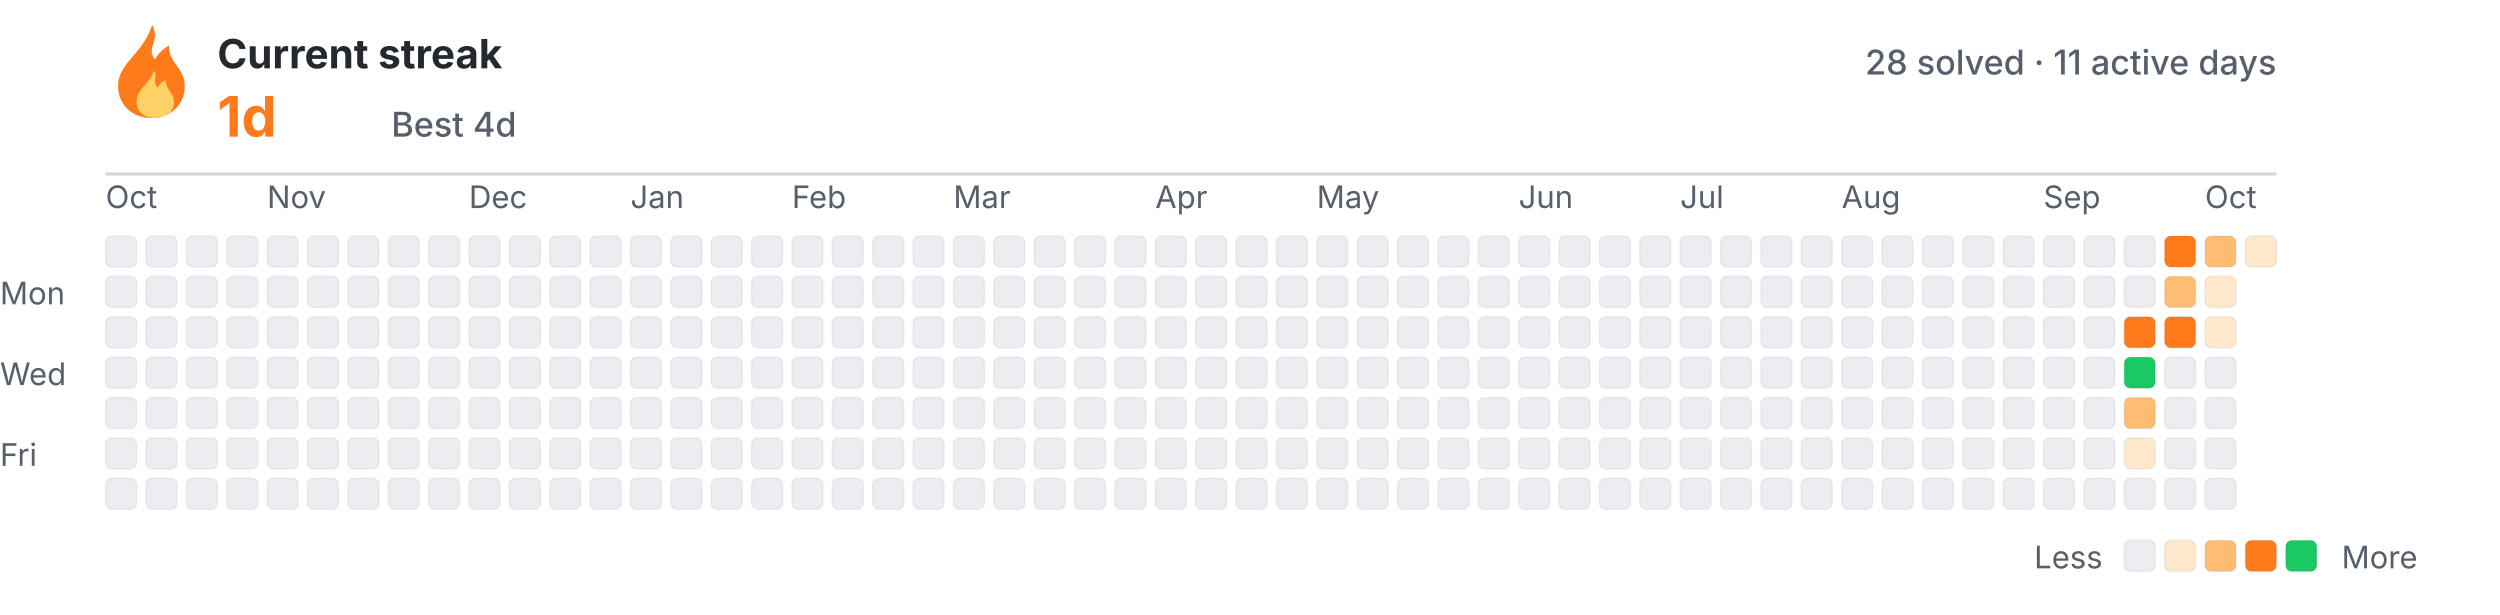
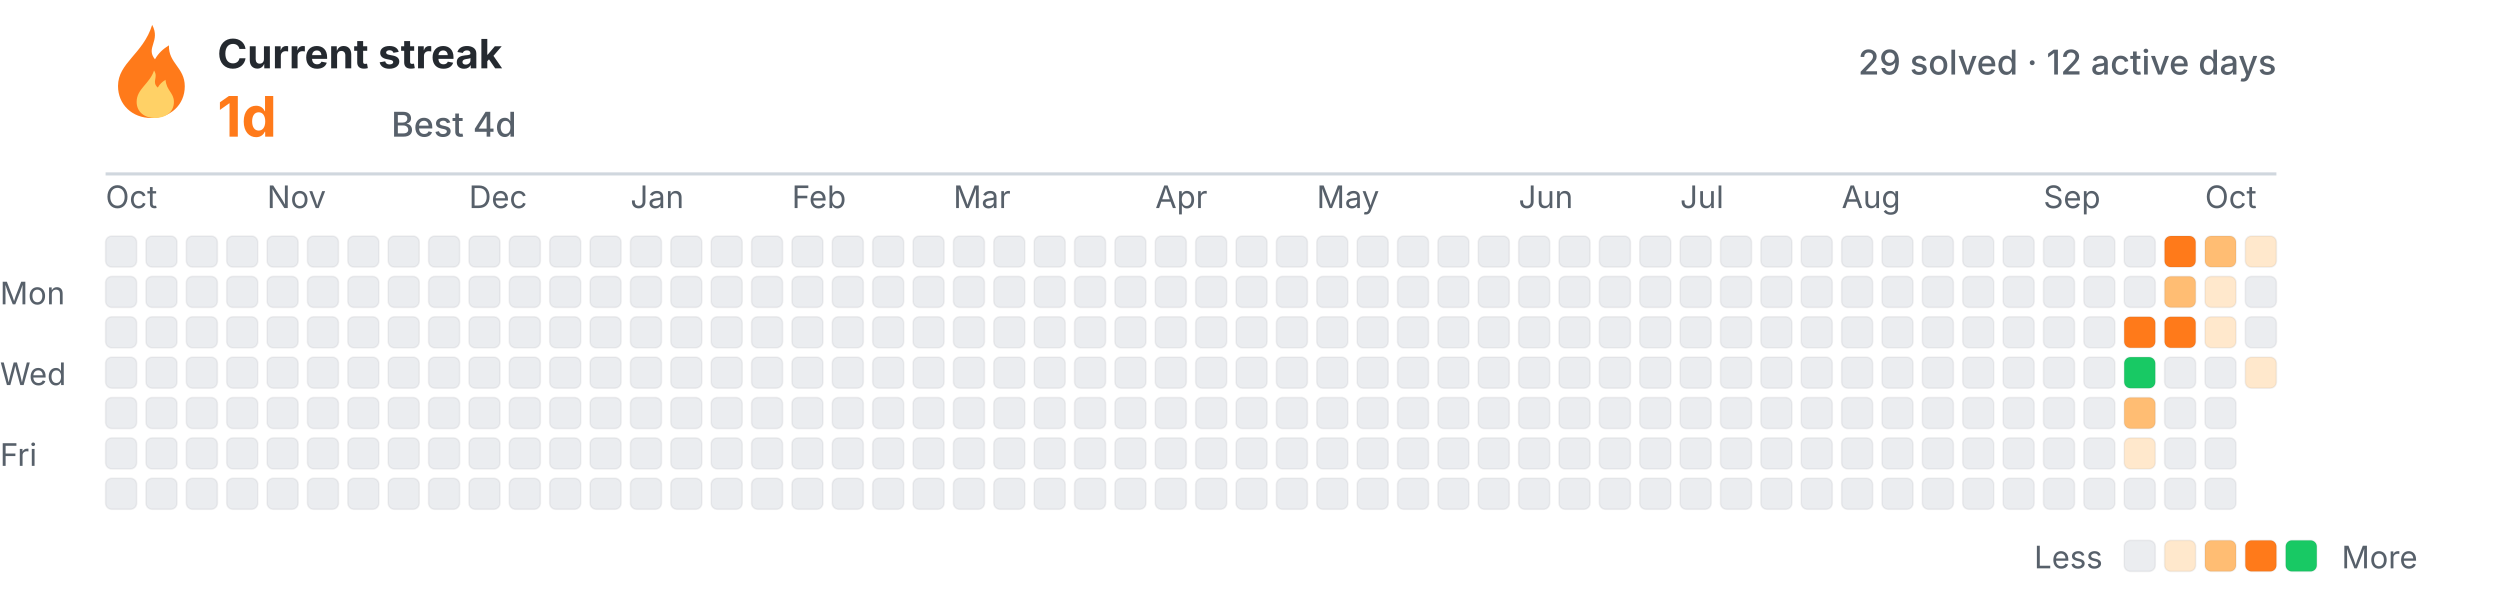
<svg xmlns="http://www.w3.org/2000/svg" width="805" height="198" viewBox="0 0 805 198" role="img" aria-labelledby="title desc">
  <style>
:root{color-scheme:light dark}
.label{font:10px -apple-system,BlinkMacSystemFont,"Segoe UI",sans-serif;fill:#57606a}
.metric{font:650 13px -apple-system,BlinkMacSystemFont,"Segoe UI",sans-serif;fill:#24292f}
.metric-strong{font:750 18px -apple-system,BlinkMacSystemFont,"Segoe UI",sans-serif;fill:#ff7a1a}
.metric-muted{font:550 11px -apple-system,BlinkMacSystemFont,"Segoe UI",sans-serif;fill:#57606a}
.flame{fill:#ff7a1a}
.spark{fill:#ffd166}
.rule{stroke:#d0d7de;stroke-width:1}
.cell{shape-rendering:geometricPrecision;stroke:rgba(27,31,36,.06);stroke-width:.5}
.level-0{fill:#ebedf0}.level-1{fill:#ffe8cc}.level-2{fill:#ffbd73}.level-3{fill:#ff7a1a}.level-4{fill:#18c964}
@media (prefers-color-scheme:dark){.label,.metric-muted{fill:#8b949e}.metric{fill:#f0f6fc}.rule{stroke:#30363d}.cell{stroke:rgba(240,246,252,.06)}.level-0{fill:#161b22}.level-1{fill:#3a2414}.level-2{fill:#7a3d12}.level-3{fill:#ff7a1a}.level-4{fill:#2fd46f}}
</style>
  <g transform="translate(34,8)">
    <path class="flame" d="M15 0c2.8 5.3-2.2 7.3.9 11.1 1.1-2 2.7-3.4 4.5-4.5-.2 5.8 5.1 7.1 5.1 13.2 0 6-4.7 10.2-10.8 10.2S4 25.7 4 19.7C4 12.2 12.1 9.4 15 0Z" />
    <path class="spark" d="M15.6 14.7c1.5 2.3-.9 3.6 1.2 5.5.6-1.1 1.5-1.9 2.5-2.5.3 3.5 2.7 4.2 2.7 7.1 0 3.4-2.8 5.2-6.1 5.2s-5.9-1.9-5.9-5.2c0-4.2 4.2-5.8 5.6-10.1Z" />
    <text x="36" y="14" class="metric">Current streak</text>
    <text x="36" y="36" class="metric-strong">1d</text>
    <text x="92" y="36" class="metric-muted">Best 4d</text>
  </g>
-   <text x="733" y="24" class="metric-muted" text-anchor="end">28 solved · 11 active days</text>
+   <text x="733" y="24" class="metric-muted" text-anchor="end">29 solved · 12 active days</text>
  <line x1="34" y1="56" x2="733" y2="56" class="rule" />
  <text x="34" y="67" class="label">Oct</text>
  <text x="86" y="67" class="label">Nov</text>
  <text x="151" y="67" class="label">Dec</text>
  <text x="203" y="67" class="label">Jan</text>
  <text x="255" y="67" class="label">Feb</text>
  <text x="307" y="67" class="label">Mar</text>
  <text x="372" y="67" class="label">Apr</text>
  <text x="424" y="67" class="label">May</text>
  <text x="489" y="67" class="label">Jun</text>
  <text x="541" y="67" class="label">Jul</text>
  <text x="593" y="67" class="label">Aug</text>
  <text x="658" y="67" class="label">Sep</text>
  <text x="710" y="67" class="label">Oct</text>
  <text x="0" y="98" class="label">Mon</text>
  <text x="0" y="124" class="label">Wed</text>
  <text x="0" y="150" class="label">Fri</text>
  <rect x="34" y="76" width="10" height="10" rx="2" class="cell level-0" />
  <rect x="34" y="89" width="10" height="10" rx="2" class="cell level-0" />
  <rect x="34" y="102" width="10" height="10" rx="2" class="cell level-0" />
  <rect x="34" y="115" width="10" height="10" rx="2" class="cell level-0" />
  <rect x="34" y="128" width="10" height="10" rx="2" class="cell level-0" />
  <rect x="34" y="141" width="10" height="10" rx="2" class="cell level-0" />
  <rect x="34" y="154" width="10" height="10" rx="2" class="cell level-0" />
  <rect x="47" y="76" width="10" height="10" rx="2" class="cell level-0" />
  <rect x="47" y="89" width="10" height="10" rx="2" class="cell level-0" />
  <rect x="47" y="102" width="10" height="10" rx="2" class="cell level-0" />
  <rect x="47" y="115" width="10" height="10" rx="2" class="cell level-0" />
  <rect x="47" y="128" width="10" height="10" rx="2" class="cell level-0" />
  <rect x="47" y="141" width="10" height="10" rx="2" class="cell level-0" />
  <rect x="47" y="154" width="10" height="10" rx="2" class="cell level-0" />
  <rect x="60" y="76" width="10" height="10" rx="2" class="cell level-0" />
  <rect x="60" y="89" width="10" height="10" rx="2" class="cell level-0" />
  <rect x="60" y="102" width="10" height="10" rx="2" class="cell level-0" />
  <rect x="60" y="115" width="10" height="10" rx="2" class="cell level-0" />
  <rect x="60" y="128" width="10" height="10" rx="2" class="cell level-0" />
  <rect x="60" y="141" width="10" height="10" rx="2" class="cell level-0" />
  <rect x="60" y="154" width="10" height="10" rx="2" class="cell level-0" />
  <rect x="73" y="76" width="10" height="10" rx="2" class="cell level-0" />
  <rect x="73" y="89" width="10" height="10" rx="2" class="cell level-0" />
  <rect x="73" y="102" width="10" height="10" rx="2" class="cell level-0" />
  <rect x="73" y="115" width="10" height="10" rx="2" class="cell level-0" />
  <rect x="73" y="128" width="10" height="10" rx="2" class="cell level-0" />
  <rect x="73" y="141" width="10" height="10" rx="2" class="cell level-0" />
  <rect x="73" y="154" width="10" height="10" rx="2" class="cell level-0" />
  <rect x="86" y="76" width="10" height="10" rx="2" class="cell level-0" />
  <rect x="86" y="89" width="10" height="10" rx="2" class="cell level-0" />
  <rect x="86" y="102" width="10" height="10" rx="2" class="cell level-0" />
  <rect x="86" y="115" width="10" height="10" rx="2" class="cell level-0" />
  <rect x="86" y="128" width="10" height="10" rx="2" class="cell level-0" />
  <rect x="86" y="141" width="10" height="10" rx="2" class="cell level-0" />
  <rect x="86" y="154" width="10" height="10" rx="2" class="cell level-0" />
  <rect x="99" y="76" width="10" height="10" rx="2" class="cell level-0" />
  <rect x="99" y="89" width="10" height="10" rx="2" class="cell level-0" />
  <rect x="99" y="102" width="10" height="10" rx="2" class="cell level-0" />
  <rect x="99" y="115" width="10" height="10" rx="2" class="cell level-0" />
  <rect x="99" y="128" width="10" height="10" rx="2" class="cell level-0" />
  <rect x="99" y="141" width="10" height="10" rx="2" class="cell level-0" />
  <rect x="99" y="154" width="10" height="10" rx="2" class="cell level-0" />
  <rect x="112" y="76" width="10" height="10" rx="2" class="cell level-0" />
  <rect x="112" y="89" width="10" height="10" rx="2" class="cell level-0" />
  <rect x="112" y="102" width="10" height="10" rx="2" class="cell level-0" />
  <rect x="112" y="115" width="10" height="10" rx="2" class="cell level-0" />
  <rect x="112" y="128" width="10" height="10" rx="2" class="cell level-0" />
  <rect x="112" y="141" width="10" height="10" rx="2" class="cell level-0" />
  <rect x="112" y="154" width="10" height="10" rx="2" class="cell level-0" />
  <rect x="125" y="76" width="10" height="10" rx="2" class="cell level-0" />
  <rect x="125" y="89" width="10" height="10" rx="2" class="cell level-0" />
  <rect x="125" y="102" width="10" height="10" rx="2" class="cell level-0" />
  <rect x="125" y="115" width="10" height="10" rx="2" class="cell level-0" />
  <rect x="125" y="128" width="10" height="10" rx="2" class="cell level-0" />
  <rect x="125" y="141" width="10" height="10" rx="2" class="cell level-0" />
  <rect x="125" y="154" width="10" height="10" rx="2" class="cell level-0" />
  <rect x="138" y="76" width="10" height="10" rx="2" class="cell level-0" />
  <rect x="138" y="89" width="10" height="10" rx="2" class="cell level-0" />
  <rect x="138" y="102" width="10" height="10" rx="2" class="cell level-0" />
  <rect x="138" y="115" width="10" height="10" rx="2" class="cell level-0" />
  <rect x="138" y="128" width="10" height="10" rx="2" class="cell level-0" />
  <rect x="138" y="141" width="10" height="10" rx="2" class="cell level-0" />
  <rect x="138" y="154" width="10" height="10" rx="2" class="cell level-0" />
  <rect x="151" y="76" width="10" height="10" rx="2" class="cell level-0" />
  <rect x="151" y="89" width="10" height="10" rx="2" class="cell level-0" />
  <rect x="151" y="102" width="10" height="10" rx="2" class="cell level-0" />
  <rect x="151" y="115" width="10" height="10" rx="2" class="cell level-0" />
  <rect x="151" y="128" width="10" height="10" rx="2" class="cell level-0" />
  <rect x="151" y="141" width="10" height="10" rx="2" class="cell level-0" />
  <rect x="151" y="154" width="10" height="10" rx="2" class="cell level-0" />
  <rect x="164" y="76" width="10" height="10" rx="2" class="cell level-0" />
  <rect x="164" y="89" width="10" height="10" rx="2" class="cell level-0" />
  <rect x="164" y="102" width="10" height="10" rx="2" class="cell level-0" />
  <rect x="164" y="115" width="10" height="10" rx="2" class="cell level-0" />
  <rect x="164" y="128" width="10" height="10" rx="2" class="cell level-0" />
  <rect x="164" y="141" width="10" height="10" rx="2" class="cell level-0" />
  <rect x="164" y="154" width="10" height="10" rx="2" class="cell level-0" />
  <rect x="177" y="76" width="10" height="10" rx="2" class="cell level-0" />
  <rect x="177" y="89" width="10" height="10" rx="2" class="cell level-0" />
  <rect x="177" y="102" width="10" height="10" rx="2" class="cell level-0" />
  <rect x="177" y="115" width="10" height="10" rx="2" class="cell level-0" />
  <rect x="177" y="128" width="10" height="10" rx="2" class="cell level-0" />
  <rect x="177" y="141" width="10" height="10" rx="2" class="cell level-0" />
  <rect x="177" y="154" width="10" height="10" rx="2" class="cell level-0" />
  <rect x="190" y="76" width="10" height="10" rx="2" class="cell level-0" />
  <rect x="190" y="89" width="10" height="10" rx="2" class="cell level-0" />
  <rect x="190" y="102" width="10" height="10" rx="2" class="cell level-0" />
  <rect x="190" y="115" width="10" height="10" rx="2" class="cell level-0" />
  <rect x="190" y="128" width="10" height="10" rx="2" class="cell level-0" />
  <rect x="190" y="141" width="10" height="10" rx="2" class="cell level-0" />
  <rect x="190" y="154" width="10" height="10" rx="2" class="cell level-0" />
  <rect x="203" y="76" width="10" height="10" rx="2" class="cell level-0" />
  <rect x="203" y="89" width="10" height="10" rx="2" class="cell level-0" />
  <rect x="203" y="102" width="10" height="10" rx="2" class="cell level-0" />
  <rect x="203" y="115" width="10" height="10" rx="2" class="cell level-0" />
  <rect x="203" y="128" width="10" height="10" rx="2" class="cell level-0" />
  <rect x="203" y="141" width="10" height="10" rx="2" class="cell level-0" />
  <rect x="203" y="154" width="10" height="10" rx="2" class="cell level-0" />
  <rect x="216" y="76" width="10" height="10" rx="2" class="cell level-0" />
  <rect x="216" y="89" width="10" height="10" rx="2" class="cell level-0" />
  <rect x="216" y="102" width="10" height="10" rx="2" class="cell level-0" />
  <rect x="216" y="115" width="10" height="10" rx="2" class="cell level-0" />
  <rect x="216" y="128" width="10" height="10" rx="2" class="cell level-0" />
  <rect x="216" y="141" width="10" height="10" rx="2" class="cell level-0" />
  <rect x="216" y="154" width="10" height="10" rx="2" class="cell level-0" />
  <rect x="229" y="76" width="10" height="10" rx="2" class="cell level-0" />
  <rect x="229" y="89" width="10" height="10" rx="2" class="cell level-0" />
  <rect x="229" y="102" width="10" height="10" rx="2" class="cell level-0" />
  <rect x="229" y="115" width="10" height="10" rx="2" class="cell level-0" />
  <rect x="229" y="128" width="10" height="10" rx="2" class="cell level-0" />
  <rect x="229" y="141" width="10" height="10" rx="2" class="cell level-0" />
  <rect x="229" y="154" width="10" height="10" rx="2" class="cell level-0" />
  <rect x="242" y="76" width="10" height="10" rx="2" class="cell level-0" />
  <rect x="242" y="89" width="10" height="10" rx="2" class="cell level-0" />
  <rect x="242" y="102" width="10" height="10" rx="2" class="cell level-0" />
  <rect x="242" y="115" width="10" height="10" rx="2" class="cell level-0" />
  <rect x="242" y="128" width="10" height="10" rx="2" class="cell level-0" />
  <rect x="242" y="141" width="10" height="10" rx="2" class="cell level-0" />
  <rect x="242" y="154" width="10" height="10" rx="2" class="cell level-0" />
  <rect x="255" y="76" width="10" height="10" rx="2" class="cell level-0" />
  <rect x="255" y="89" width="10" height="10" rx="2" class="cell level-0" />
  <rect x="255" y="102" width="10" height="10" rx="2" class="cell level-0" />
  <rect x="255" y="115" width="10" height="10" rx="2" class="cell level-0" />
  <rect x="255" y="128" width="10" height="10" rx="2" class="cell level-0" />
  <rect x="255" y="141" width="10" height="10" rx="2" class="cell level-0" />
  <rect x="255" y="154" width="10" height="10" rx="2" class="cell level-0" />
  <rect x="268" y="76" width="10" height="10" rx="2" class="cell level-0" />
  <rect x="268" y="89" width="10" height="10" rx="2" class="cell level-0" />
  <rect x="268" y="102" width="10" height="10" rx="2" class="cell level-0" />
  <rect x="268" y="115" width="10" height="10" rx="2" class="cell level-0" />
  <rect x="268" y="128" width="10" height="10" rx="2" class="cell level-0" />
  <rect x="268" y="141" width="10" height="10" rx="2" class="cell level-0" />
  <rect x="268" y="154" width="10" height="10" rx="2" class="cell level-0" />
  <rect x="281" y="76" width="10" height="10" rx="2" class="cell level-0" />
  <rect x="281" y="89" width="10" height="10" rx="2" class="cell level-0" />
  <rect x="281" y="102" width="10" height="10" rx="2" class="cell level-0" />
  <rect x="281" y="115" width="10" height="10" rx="2" class="cell level-0" />
  <rect x="281" y="128" width="10" height="10" rx="2" class="cell level-0" />
  <rect x="281" y="141" width="10" height="10" rx="2" class="cell level-0" />
  <rect x="281" y="154" width="10" height="10" rx="2" class="cell level-0" />
  <rect x="294" y="76" width="10" height="10" rx="2" class="cell level-0" />
  <rect x="294" y="89" width="10" height="10" rx="2" class="cell level-0" />
  <rect x="294" y="102" width="10" height="10" rx="2" class="cell level-0" />
  <rect x="294" y="115" width="10" height="10" rx="2" class="cell level-0" />
  <rect x="294" y="128" width="10" height="10" rx="2" class="cell level-0" />
  <rect x="294" y="141" width="10" height="10" rx="2" class="cell level-0" />
  <rect x="294" y="154" width="10" height="10" rx="2" class="cell level-0" />
  <rect x="307" y="76" width="10" height="10" rx="2" class="cell level-0" />
  <rect x="307" y="89" width="10" height="10" rx="2" class="cell level-0" />
  <rect x="307" y="102" width="10" height="10" rx="2" class="cell level-0" />
  <rect x="307" y="115" width="10" height="10" rx="2" class="cell level-0" />
  <rect x="307" y="128" width="10" height="10" rx="2" class="cell level-0" />
  <rect x="307" y="141" width="10" height="10" rx="2" class="cell level-0" />
  <rect x="307" y="154" width="10" height="10" rx="2" class="cell level-0" />
  <rect x="320" y="76" width="10" height="10" rx="2" class="cell level-0" />
  <rect x="320" y="89" width="10" height="10" rx="2" class="cell level-0" />
  <rect x="320" y="102" width="10" height="10" rx="2" class="cell level-0" />
  <rect x="320" y="115" width="10" height="10" rx="2" class="cell level-0" />
  <rect x="320" y="128" width="10" height="10" rx="2" class="cell level-0" />
  <rect x="320" y="141" width="10" height="10" rx="2" class="cell level-0" />
  <rect x="320" y="154" width="10" height="10" rx="2" class="cell level-0" />
  <rect x="333" y="76" width="10" height="10" rx="2" class="cell level-0" />
  <rect x="333" y="89" width="10" height="10" rx="2" class="cell level-0" />
  <rect x="333" y="102" width="10" height="10" rx="2" class="cell level-0" />
  <rect x="333" y="115" width="10" height="10" rx="2" class="cell level-0" />
  <rect x="333" y="128" width="10" height="10" rx="2" class="cell level-0" />
  <rect x="333" y="141" width="10" height="10" rx="2" class="cell level-0" />
  <rect x="333" y="154" width="10" height="10" rx="2" class="cell level-0" />
  <rect x="346" y="76" width="10" height="10" rx="2" class="cell level-0" />
  <rect x="346" y="89" width="10" height="10" rx="2" class="cell level-0" />
  <rect x="346" y="102" width="10" height="10" rx="2" class="cell level-0" />
  <rect x="346" y="115" width="10" height="10" rx="2" class="cell level-0" />
  <rect x="346" y="128" width="10" height="10" rx="2" class="cell level-0" />
  <rect x="346" y="141" width="10" height="10" rx="2" class="cell level-0" />
  <rect x="346" y="154" width="10" height="10" rx="2" class="cell level-0" />
  <rect x="359" y="76" width="10" height="10" rx="2" class="cell level-0" />
  <rect x="359" y="89" width="10" height="10" rx="2" class="cell level-0" />
  <rect x="359" y="102" width="10" height="10" rx="2" class="cell level-0" />
  <rect x="359" y="115" width="10" height="10" rx="2" class="cell level-0" />
  <rect x="359" y="128" width="10" height="10" rx="2" class="cell level-0" />
  <rect x="359" y="141" width="10" height="10" rx="2" class="cell level-0" />
  <rect x="359" y="154" width="10" height="10" rx="2" class="cell level-0" />
  <rect x="372" y="76" width="10" height="10" rx="2" class="cell level-0" />
  <rect x="372" y="89" width="10" height="10" rx="2" class="cell level-0" />
  <rect x="372" y="102" width="10" height="10" rx="2" class="cell level-0" />
  <rect x="372" y="115" width="10" height="10" rx="2" class="cell level-0" />
  <rect x="372" y="128" width="10" height="10" rx="2" class="cell level-0" />
  <rect x="372" y="141" width="10" height="10" rx="2" class="cell level-0" />
  <rect x="372" y="154" width="10" height="10" rx="2" class="cell level-0" />
  <rect x="385" y="76" width="10" height="10" rx="2" class="cell level-0" />
  <rect x="385" y="89" width="10" height="10" rx="2" class="cell level-0" />
  <rect x="385" y="102" width="10" height="10" rx="2" class="cell level-0" />
  <rect x="385" y="115" width="10" height="10" rx="2" class="cell level-0" />
  <rect x="385" y="128" width="10" height="10" rx="2" class="cell level-0" />
  <rect x="385" y="141" width="10" height="10" rx="2" class="cell level-0" />
  <rect x="385" y="154" width="10" height="10" rx="2" class="cell level-0" />
  <rect x="398" y="76" width="10" height="10" rx="2" class="cell level-0" />
  <rect x="398" y="89" width="10" height="10" rx="2" class="cell level-0" />
  <rect x="398" y="102" width="10" height="10" rx="2" class="cell level-0" />
  <rect x="398" y="115" width="10" height="10" rx="2" class="cell level-0" />
  <rect x="398" y="128" width="10" height="10" rx="2" class="cell level-0" />
  <rect x="398" y="141" width="10" height="10" rx="2" class="cell level-0" />
  <rect x="398" y="154" width="10" height="10" rx="2" class="cell level-0" />
  <rect x="411" y="76" width="10" height="10" rx="2" class="cell level-0" />
  <rect x="411" y="89" width="10" height="10" rx="2" class="cell level-0" />
  <rect x="411" y="102" width="10" height="10" rx="2" class="cell level-0" />
  <rect x="411" y="115" width="10" height="10" rx="2" class="cell level-0" />
  <rect x="411" y="128" width="10" height="10" rx="2" class="cell level-0" />
  <rect x="411" y="141" width="10" height="10" rx="2" class="cell level-0" />
  <rect x="411" y="154" width="10" height="10" rx="2" class="cell level-0" />
  <rect x="424" y="76" width="10" height="10" rx="2" class="cell level-0" />
  <rect x="424" y="89" width="10" height="10" rx="2" class="cell level-0" />
  <rect x="424" y="102" width="10" height="10" rx="2" class="cell level-0" />
  <rect x="424" y="115" width="10" height="10" rx="2" class="cell level-0" />
  <rect x="424" y="128" width="10" height="10" rx="2" class="cell level-0" />
  <rect x="424" y="141" width="10" height="10" rx="2" class="cell level-0" />
  <rect x="424" y="154" width="10" height="10" rx="2" class="cell level-0" />
  <rect x="437" y="76" width="10" height="10" rx="2" class="cell level-0" />
  <rect x="437" y="89" width="10" height="10" rx="2" class="cell level-0" />
  <rect x="437" y="102" width="10" height="10" rx="2" class="cell level-0" />
  <rect x="437" y="115" width="10" height="10" rx="2" class="cell level-0" />
  <rect x="437" y="128" width="10" height="10" rx="2" class="cell level-0" />
  <rect x="437" y="141" width="10" height="10" rx="2" class="cell level-0" />
  <rect x="437" y="154" width="10" height="10" rx="2" class="cell level-0" />
  <rect x="450" y="76" width="10" height="10" rx="2" class="cell level-0" />
  <rect x="450" y="89" width="10" height="10" rx="2" class="cell level-0" />
  <rect x="450" y="102" width="10" height="10" rx="2" class="cell level-0" />
  <rect x="450" y="115" width="10" height="10" rx="2" class="cell level-0" />
  <rect x="450" y="128" width="10" height="10" rx="2" class="cell level-0" />
  <rect x="450" y="141" width="10" height="10" rx="2" class="cell level-0" />
  <rect x="450" y="154" width="10" height="10" rx="2" class="cell level-0" />
  <rect x="463" y="76" width="10" height="10" rx="2" class="cell level-0" />
  <rect x="463" y="89" width="10" height="10" rx="2" class="cell level-0" />
  <rect x="463" y="102" width="10" height="10" rx="2" class="cell level-0" />
  <rect x="463" y="115" width="10" height="10" rx="2" class="cell level-0" />
  <rect x="463" y="128" width="10" height="10" rx="2" class="cell level-0" />
  <rect x="463" y="141" width="10" height="10" rx="2" class="cell level-0" />
  <rect x="463" y="154" width="10" height="10" rx="2" class="cell level-0" />
  <rect x="476" y="76" width="10" height="10" rx="2" class="cell level-0" />
  <rect x="476" y="89" width="10" height="10" rx="2" class="cell level-0" />
  <rect x="476" y="102" width="10" height="10" rx="2" class="cell level-0" />
  <rect x="476" y="115" width="10" height="10" rx="2" class="cell level-0" />
  <rect x="476" y="128" width="10" height="10" rx="2" class="cell level-0" />
  <rect x="476" y="141" width="10" height="10" rx="2" class="cell level-0" />
  <rect x="476" y="154" width="10" height="10" rx="2" class="cell level-0" />
  <rect x="489" y="76" width="10" height="10" rx="2" class="cell level-0" />
  <rect x="489" y="89" width="10" height="10" rx="2" class="cell level-0" />
  <rect x="489" y="102" width="10" height="10" rx="2" class="cell level-0" />
  <rect x="489" y="115" width="10" height="10" rx="2" class="cell level-0" />
  <rect x="489" y="128" width="10" height="10" rx="2" class="cell level-0" />
  <rect x="489" y="141" width="10" height="10" rx="2" class="cell level-0" />
  <rect x="489" y="154" width="10" height="10" rx="2" class="cell level-0" />
  <rect x="502" y="76" width="10" height="10" rx="2" class="cell level-0" />
  <rect x="502" y="89" width="10" height="10" rx="2" class="cell level-0" />
  <rect x="502" y="102" width="10" height="10" rx="2" class="cell level-0" />
  <rect x="502" y="115" width="10" height="10" rx="2" class="cell level-0" />
  <rect x="502" y="128" width="10" height="10" rx="2" class="cell level-0" />
  <rect x="502" y="141" width="10" height="10" rx="2" class="cell level-0" />
  <rect x="502" y="154" width="10" height="10" rx="2" class="cell level-0" />
  <rect x="515" y="76" width="10" height="10" rx="2" class="cell level-0" />
  <rect x="515" y="89" width="10" height="10" rx="2" class="cell level-0" />
  <rect x="515" y="102" width="10" height="10" rx="2" class="cell level-0" />
  <rect x="515" y="115" width="10" height="10" rx="2" class="cell level-0" />
  <rect x="515" y="128" width="10" height="10" rx="2" class="cell level-0" />
  <rect x="515" y="141" width="10" height="10" rx="2" class="cell level-0" />
  <rect x="515" y="154" width="10" height="10" rx="2" class="cell level-0" />
  <rect x="528" y="76" width="10" height="10" rx="2" class="cell level-0" />
  <rect x="528" y="89" width="10" height="10" rx="2" class="cell level-0" />
  <rect x="528" y="102" width="10" height="10" rx="2" class="cell level-0" />
  <rect x="528" y="115" width="10" height="10" rx="2" class="cell level-0" />
  <rect x="528" y="128" width="10" height="10" rx="2" class="cell level-0" />
  <rect x="528" y="141" width="10" height="10" rx="2" class="cell level-0" />
  <rect x="528" y="154" width="10" height="10" rx="2" class="cell level-0" />
  <rect x="541" y="76" width="10" height="10" rx="2" class="cell level-0" />
  <rect x="541" y="89" width="10" height="10" rx="2" class="cell level-0" />
  <rect x="541" y="102" width="10" height="10" rx="2" class="cell level-0" />
  <rect x="541" y="115" width="10" height="10" rx="2" class="cell level-0" />
  <rect x="541" y="128" width="10" height="10" rx="2" class="cell level-0" />
  <rect x="541" y="141" width="10" height="10" rx="2" class="cell level-0" />
  <rect x="541" y="154" width="10" height="10" rx="2" class="cell level-0" />
  <rect x="554" y="76" width="10" height="10" rx="2" class="cell level-0" />
  <rect x="554" y="89" width="10" height="10" rx="2" class="cell level-0" />
  <rect x="554" y="102" width="10" height="10" rx="2" class="cell level-0" />
  <rect x="554" y="115" width="10" height="10" rx="2" class="cell level-0" />
  <rect x="554" y="128" width="10" height="10" rx="2" class="cell level-0" />
  <rect x="554" y="141" width="10" height="10" rx="2" class="cell level-0" />
  <rect x="554" y="154" width="10" height="10" rx="2" class="cell level-0" />
  <rect x="567" y="76" width="10" height="10" rx="2" class="cell level-0" />
  <rect x="567" y="89" width="10" height="10" rx="2" class="cell level-0" />
  <rect x="567" y="102" width="10" height="10" rx="2" class="cell level-0" />
  <rect x="567" y="115" width="10" height="10" rx="2" class="cell level-0" />
  <rect x="567" y="128" width="10" height="10" rx="2" class="cell level-0" />
  <rect x="567" y="141" width="10" height="10" rx="2" class="cell level-0" />
  <rect x="567" y="154" width="10" height="10" rx="2" class="cell level-0" />
  <rect x="580" y="76" width="10" height="10" rx="2" class="cell level-0" />
  <rect x="580" y="89" width="10" height="10" rx="2" class="cell level-0" />
  <rect x="580" y="102" width="10" height="10" rx="2" class="cell level-0" />
  <rect x="580" y="115" width="10" height="10" rx="2" class="cell level-0" />
  <rect x="580" y="128" width="10" height="10" rx="2" class="cell level-0" />
  <rect x="580" y="141" width="10" height="10" rx="2" class="cell level-0" />
  <rect x="580" y="154" width="10" height="10" rx="2" class="cell level-0" />
  <rect x="593" y="76" width="10" height="10" rx="2" class="cell level-0" />
  <rect x="593" y="89" width="10" height="10" rx="2" class="cell level-0" />
  <rect x="593" y="102" width="10" height="10" rx="2" class="cell level-0" />
  <rect x="593" y="115" width="10" height="10" rx="2" class="cell level-0" />
  <rect x="593" y="128" width="10" height="10" rx="2" class="cell level-0" />
  <rect x="593" y="141" width="10" height="10" rx="2" class="cell level-0" />
  <rect x="593" y="154" width="10" height="10" rx="2" class="cell level-0" />
  <rect x="606" y="76" width="10" height="10" rx="2" class="cell level-0" />
  <rect x="606" y="89" width="10" height="10" rx="2" class="cell level-0" />
  <rect x="606" y="102" width="10" height="10" rx="2" class="cell level-0" />
  <rect x="606" y="115" width="10" height="10" rx="2" class="cell level-0" />
  <rect x="606" y="128" width="10" height="10" rx="2" class="cell level-0" />
  <rect x="606" y="141" width="10" height="10" rx="2" class="cell level-0" />
  <rect x="606" y="154" width="10" height="10" rx="2" class="cell level-0" />
  <rect x="619" y="76" width="10" height="10" rx="2" class="cell level-0" />
  <rect x="619" y="89" width="10" height="10" rx="2" class="cell level-0" />
  <rect x="619" y="102" width="10" height="10" rx="2" class="cell level-0" />
  <rect x="619" y="115" width="10" height="10" rx="2" class="cell level-0" />
  <rect x="619" y="128" width="10" height="10" rx="2" class="cell level-0" />
  <rect x="619" y="141" width="10" height="10" rx="2" class="cell level-0" />
  <rect x="619" y="154" width="10" height="10" rx="2" class="cell level-0" />
  <rect x="632" y="76" width="10" height="10" rx="2" class="cell level-0" />
  <rect x="632" y="89" width="10" height="10" rx="2" class="cell level-0" />
  <rect x="632" y="102" width="10" height="10" rx="2" class="cell level-0" />
  <rect x="632" y="115" width="10" height="10" rx="2" class="cell level-0" />
  <rect x="632" y="128" width="10" height="10" rx="2" class="cell level-0" />
  <rect x="632" y="141" width="10" height="10" rx="2" class="cell level-0" />
  <rect x="632" y="154" width="10" height="10" rx="2" class="cell level-0" />
  <rect x="645" y="76" width="10" height="10" rx="2" class="cell level-0" />
  <rect x="645" y="89" width="10" height="10" rx="2" class="cell level-0" />
  <rect x="645" y="102" width="10" height="10" rx="2" class="cell level-0" />
  <rect x="645" y="115" width="10" height="10" rx="2" class="cell level-0" />
  <rect x="645" y="128" width="10" height="10" rx="2" class="cell level-0" />
  <rect x="645" y="141" width="10" height="10" rx="2" class="cell level-0" />
  <rect x="645" y="154" width="10" height="10" rx="2" class="cell level-0" />
  <rect x="658" y="76" width="10" height="10" rx="2" class="cell level-0" />
  <rect x="658" y="89" width="10" height="10" rx="2" class="cell level-0" />
  <rect x="658" y="102" width="10" height="10" rx="2" class="cell level-0" />
  <rect x="658" y="115" width="10" height="10" rx="2" class="cell level-0" />
  <rect x="658" y="128" width="10" height="10" rx="2" class="cell level-0" />
  <rect x="658" y="141" width="10" height="10" rx="2" class="cell level-0" />
  <rect x="658" y="154" width="10" height="10" rx="2" class="cell level-0" />
  <rect x="671" y="76" width="10" height="10" rx="2" class="cell level-0" />
  <rect x="671" y="89" width="10" height="10" rx="2" class="cell level-0" />
  <rect x="671" y="102" width="10" height="10" rx="2" class="cell level-0" />
  <rect x="671" y="115" width="10" height="10" rx="2" class="cell level-0" />
  <rect x="671" y="128" width="10" height="10" rx="2" class="cell level-0" />
  <rect x="671" y="141" width="10" height="10" rx="2" class="cell level-0" />
  <rect x="671" y="154" width="10" height="10" rx="2" class="cell level-0" />
  <rect x="684" y="76" width="10" height="10" rx="2" class="cell level-0" />
  <rect x="684" y="89" width="10" height="10" rx="2" class="cell level-0" />
  <rect x="684" y="102" width="10" height="10" rx="2" class="cell level-3" />
  <rect x="684" y="115" width="10" height="10" rx="2" class="cell level-4" />
  <rect x="684" y="128" width="10" height="10" rx="2" class="cell level-2" />
  <rect x="684" y="141" width="10" height="10" rx="2" class="cell level-1" />
  <rect x="684" y="154" width="10" height="10" rx="2" class="cell level-0" />
  <rect x="697" y="76" width="10" height="10" rx="2" class="cell level-3" />
  <rect x="697" y="89" width="10" height="10" rx="2" class="cell level-2" />
  <rect x="697" y="102" width="10" height="10" rx="2" class="cell level-3" />
  <rect x="697" y="115" width="10" height="10" rx="2" class="cell level-0" />
  <rect x="697" y="128" width="10" height="10" rx="2" class="cell level-0" />
  <rect x="697" y="141" width="10" height="10" rx="2" class="cell level-0" />
  <rect x="697" y="154" width="10" height="10" rx="2" class="cell level-0" />
  <rect x="710" y="76" width="10" height="10" rx="2" class="cell level-2" />
  <rect x="710" y="89" width="10" height="10" rx="2" class="cell level-1" />
  <rect x="710" y="102" width="10" height="10" rx="2" class="cell level-1" />
  <rect x="710" y="115" width="10" height="10" rx="2" class="cell level-0" />
  <rect x="710" y="128" width="10" height="10" rx="2" class="cell level-0" />
  <rect x="710" y="141" width="10" height="10" rx="2" class="cell level-0" />
  <rect x="710" y="154" width="10" height="10" rx="2" class="cell level-0" />
  <rect x="723" y="76" width="10" height="10" rx="2" class="cell level-1" />
+   <rect x="723" y="89" width="10" height="10" rx="2" class="cell level-0" />
+   <rect x="723" y="102" width="10" height="10" rx="2" class="cell level-0" />
+   <rect x="723" y="115" width="10" height="10" rx="2" class="cell level-1" />
  <text x="655" y="183" class="label">Less</text>
  <rect x="684" y="174" width="10" height="10" rx="2" class="cell level-0" />
  <rect x="697" y="174" width="10" height="10" rx="2" class="cell level-1" />
  <rect x="710" y="174" width="10" height="10" rx="2" class="cell level-2" />
  <rect x="723" y="174" width="10" height="10" rx="2" class="cell level-3" />
  <rect x="736" y="174" width="10" height="10" rx="2" class="cell level-4" />
  <text x="754" y="183" class="label">More</text>
</svg>
